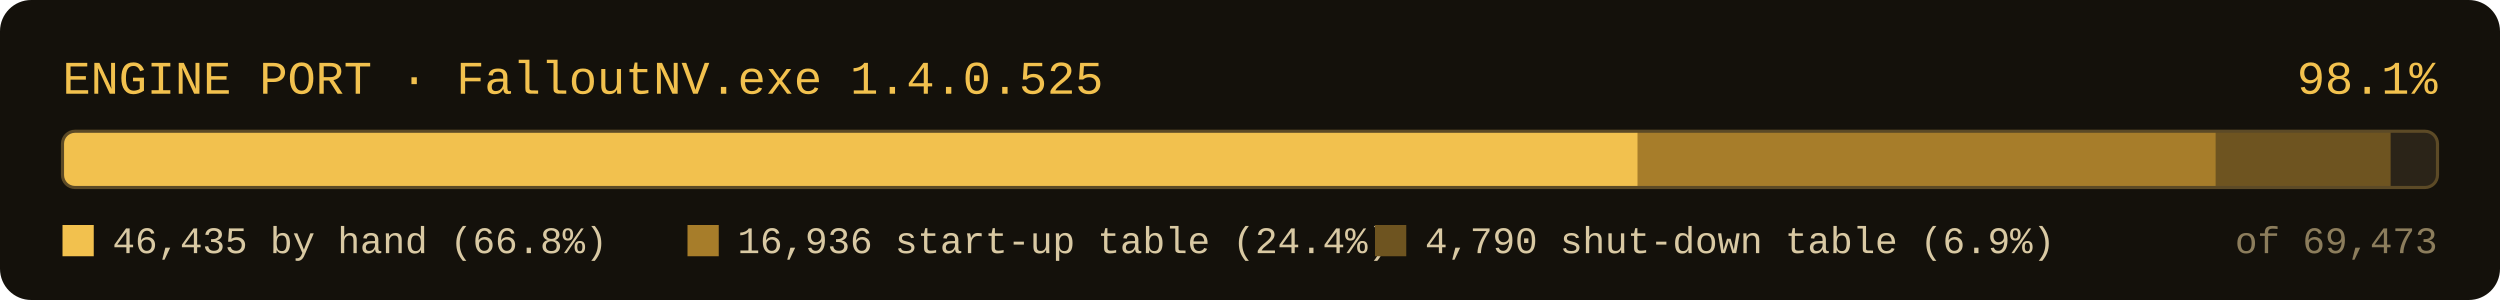
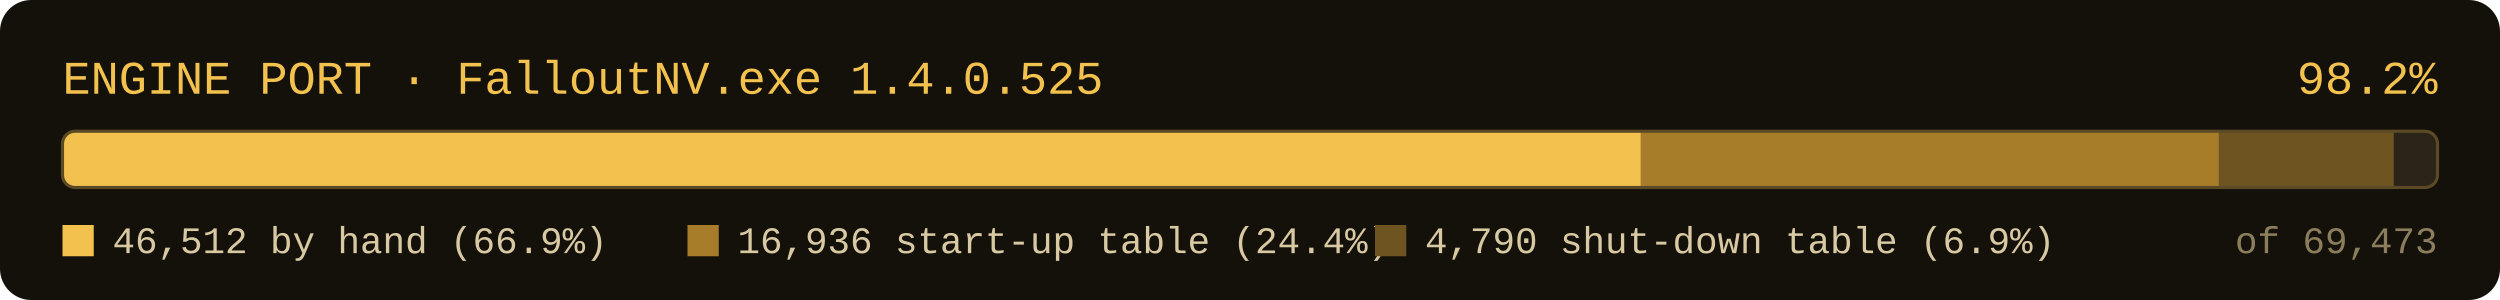
- <svg xmlns="http://www.w3.org/2000/svg" width="800" height="96" viewBox="0 0 800 96" role="img" aria-label="Engine port progress: 66.8% translated by hand, 24.4% start-up table, 6.9% shut-down table, 98.1% covered in all">
+ <svg xmlns="http://www.w3.org/2000/svg" width="800" height="96" viewBox="0 0 800 96" role="img" aria-label="Engine port progress: 66.9% translated by hand, 24.4% start-up table, 6.9% shut-down table, 98.2% covered in all">
  <rect x="0" y="0" width="800" height="96" rx="10" fill="#14110b" />
  <text x="20" y="30" font-family="Consolas, 'Courier New', monospace" font-size="15" fill="#f2c14e">ENGINE PORT · FalloutNV.exe 1.4.0.525</text>
-   <text x="780" y="30" text-anchor="end" font-family="Consolas, 'Courier New', monospace" font-size="15" fill="#f2c14e">98.1%</text>
+   <text x="780" y="30" text-anchor="end" font-family="Consolas, 'Courier New', monospace" font-size="15" fill="#f2c14e">98.2%</text>
  <rect x="20" y="42" width="760" height="18" rx="4" fill="#2b2418" />
-   <rect x="20" y="42" width="508" height="18" rx="4" fill="#f2c14e" />
-   <rect x="524" y="42" width="189" height="18" fill="#a77d2a" />
-   <rect x="709" y="42" width="56" height="18" fill="#6e5420" />
+   <rect x="20" y="42" width="509" height="18" rx="4" fill="#f2c14e" />
+   <rect x="525" y="42" width="189" height="18" fill="#a77d2a" />
+   <rect x="710" y="42" width="56" height="18" fill="#6e5420" />
  <rect x="20" y="42" width="760" height="18" rx="4" fill="none" stroke="#5c4a26" stroke-width="1" />
  <rect x="20" y="72" width="10" height="10" fill="#f2c14e" />
-   <text x="36" y="81" font-family="Consolas, 'Courier New', monospace" font-size="12" fill="#d9c9a3">46,435 by hand (66.8%)</text>
+   <text x="36" y="81" font-family="Consolas, 'Courier New', monospace" font-size="12" fill="#d9c9a3">46,512 by hand (66.9%)</text>
  <rect x="220" y="72" width="10" height="10" fill="#a77d2a" />
  <text x="236" y="81" font-family="Consolas, 'Courier New', monospace" font-size="12" fill="#d9c9a3">16,936 start-up table (24.4%)</text>
  <rect x="440" y="72" width="10" height="10" fill="#6e5420" />
  <text x="456" y="81" font-family="Consolas, 'Courier New', monospace" font-size="12" fill="#d9c9a3">4,790 shut-down table (6.9%)</text>
  <text x="780" y="81" text-anchor="end" font-family="Consolas, 'Courier New', monospace" font-size="12" fill="#8c7d5c">of 69,473</text>
</svg>
